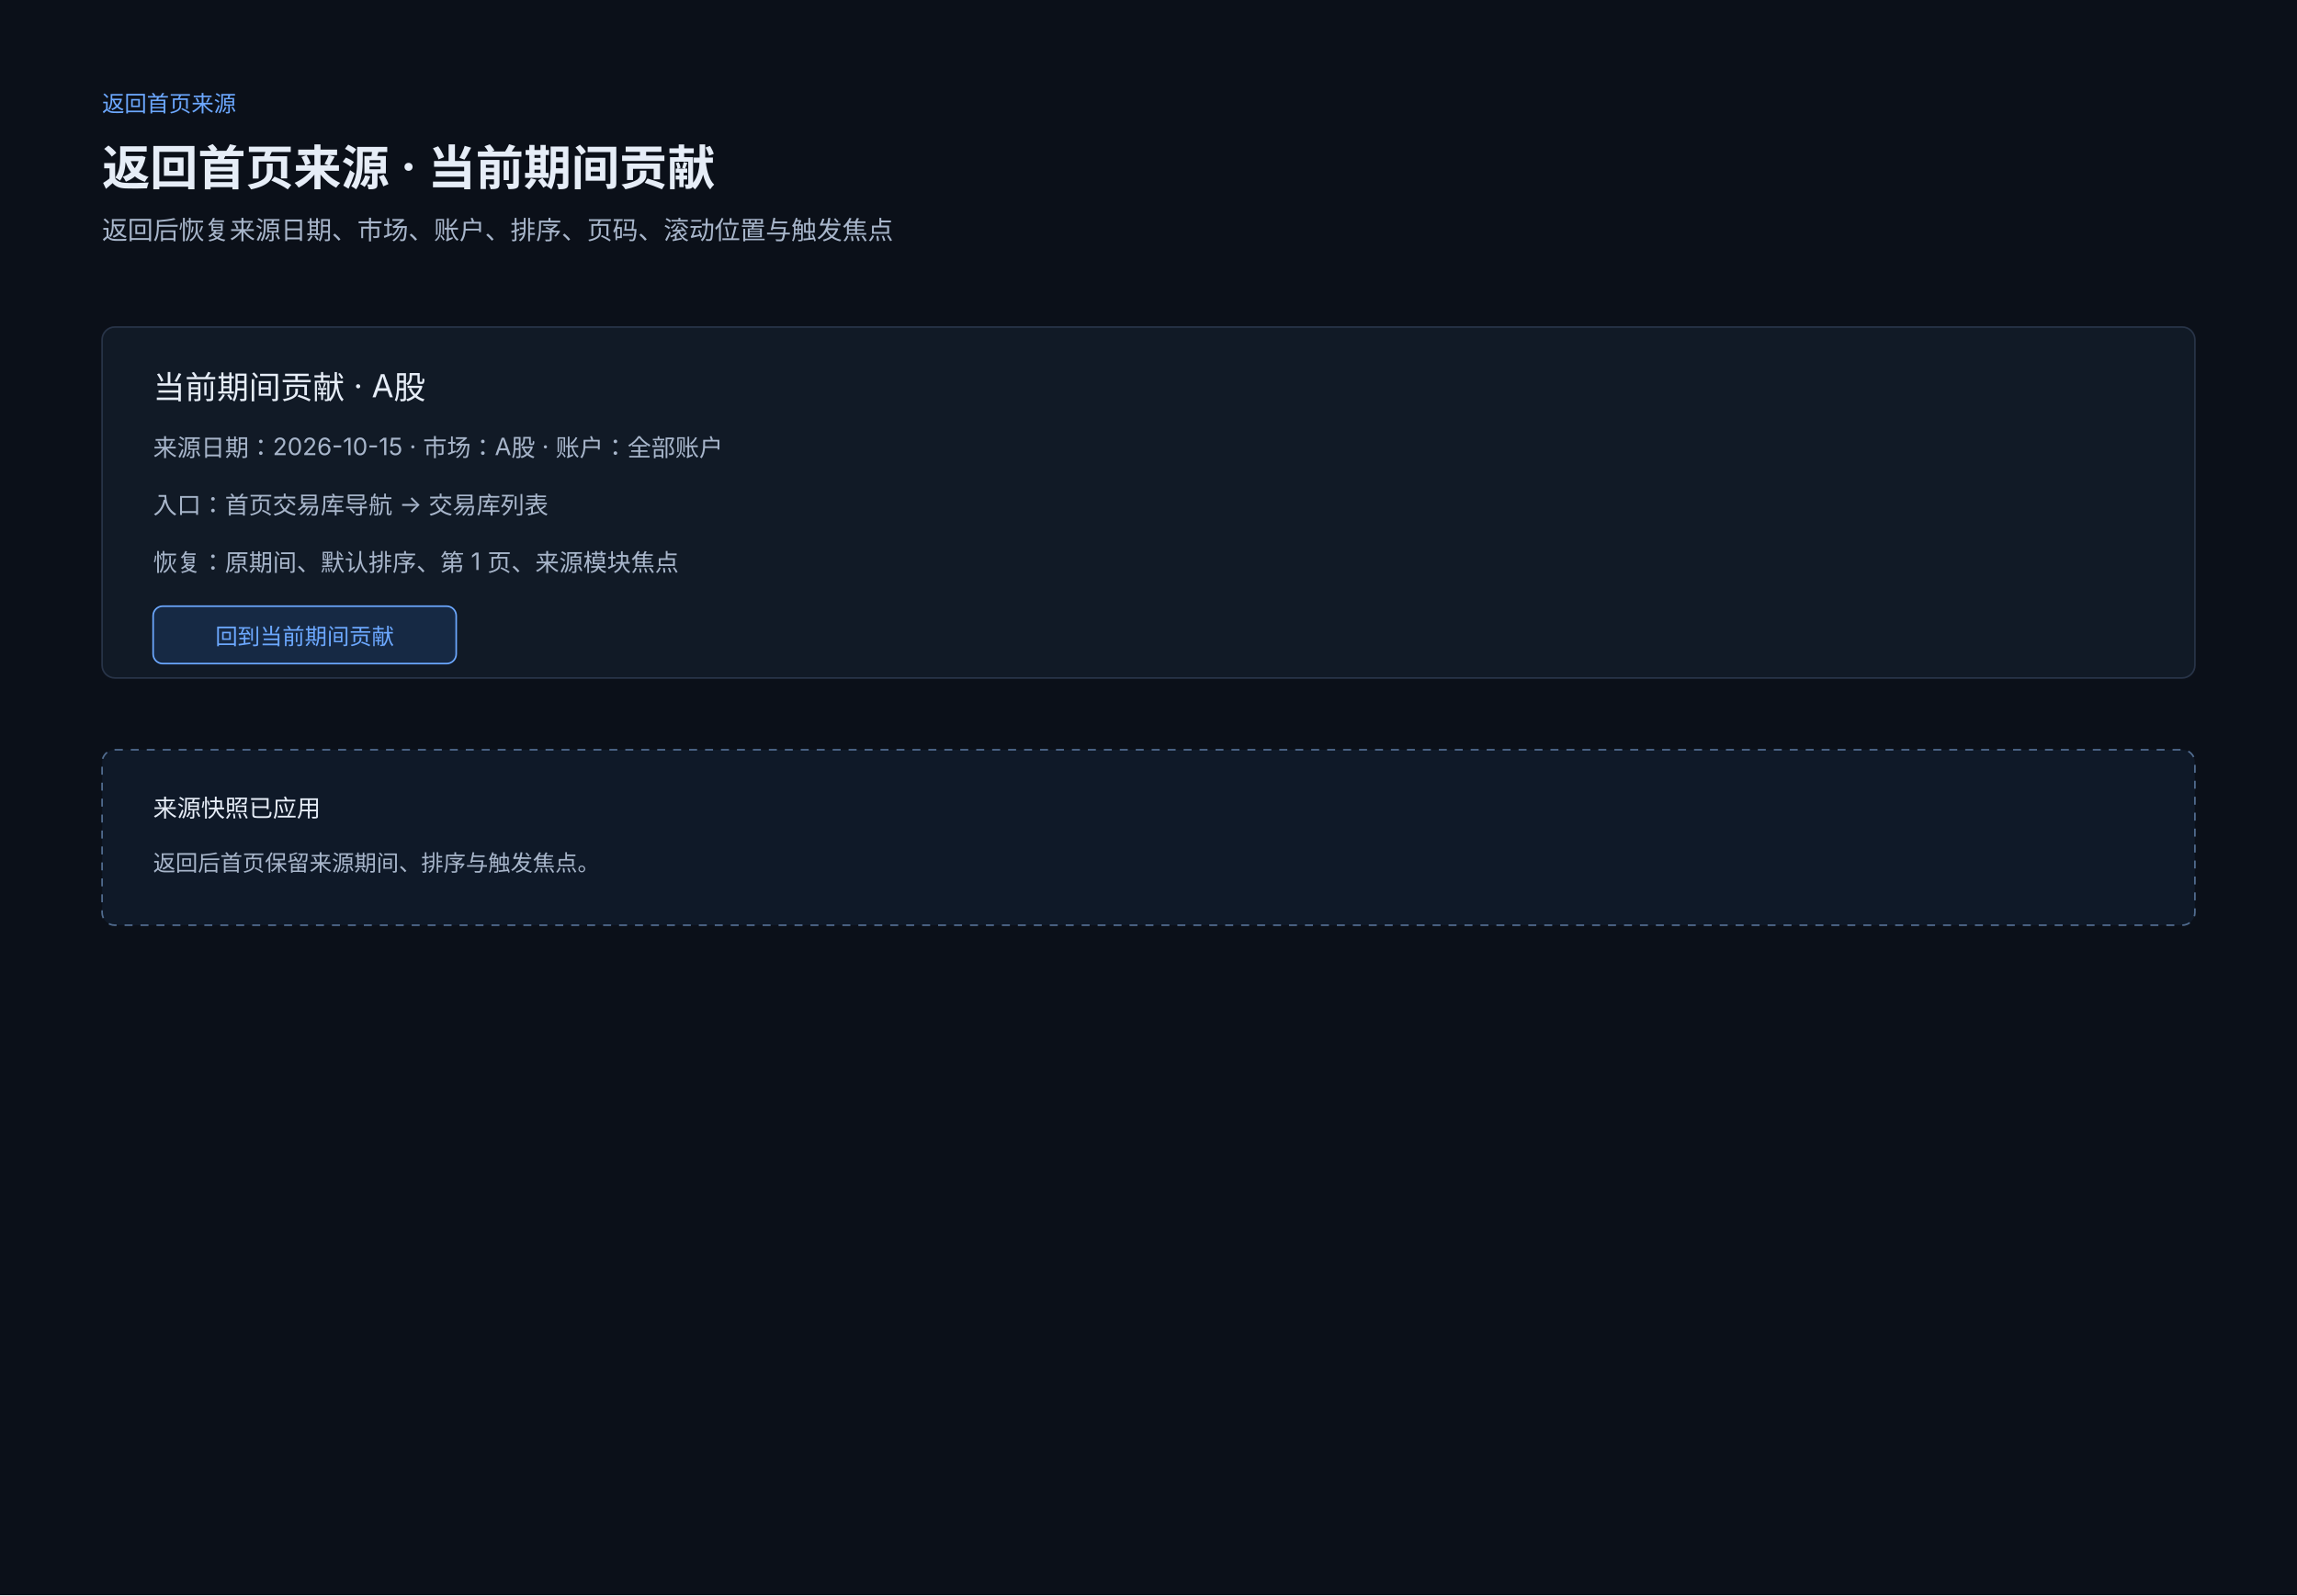
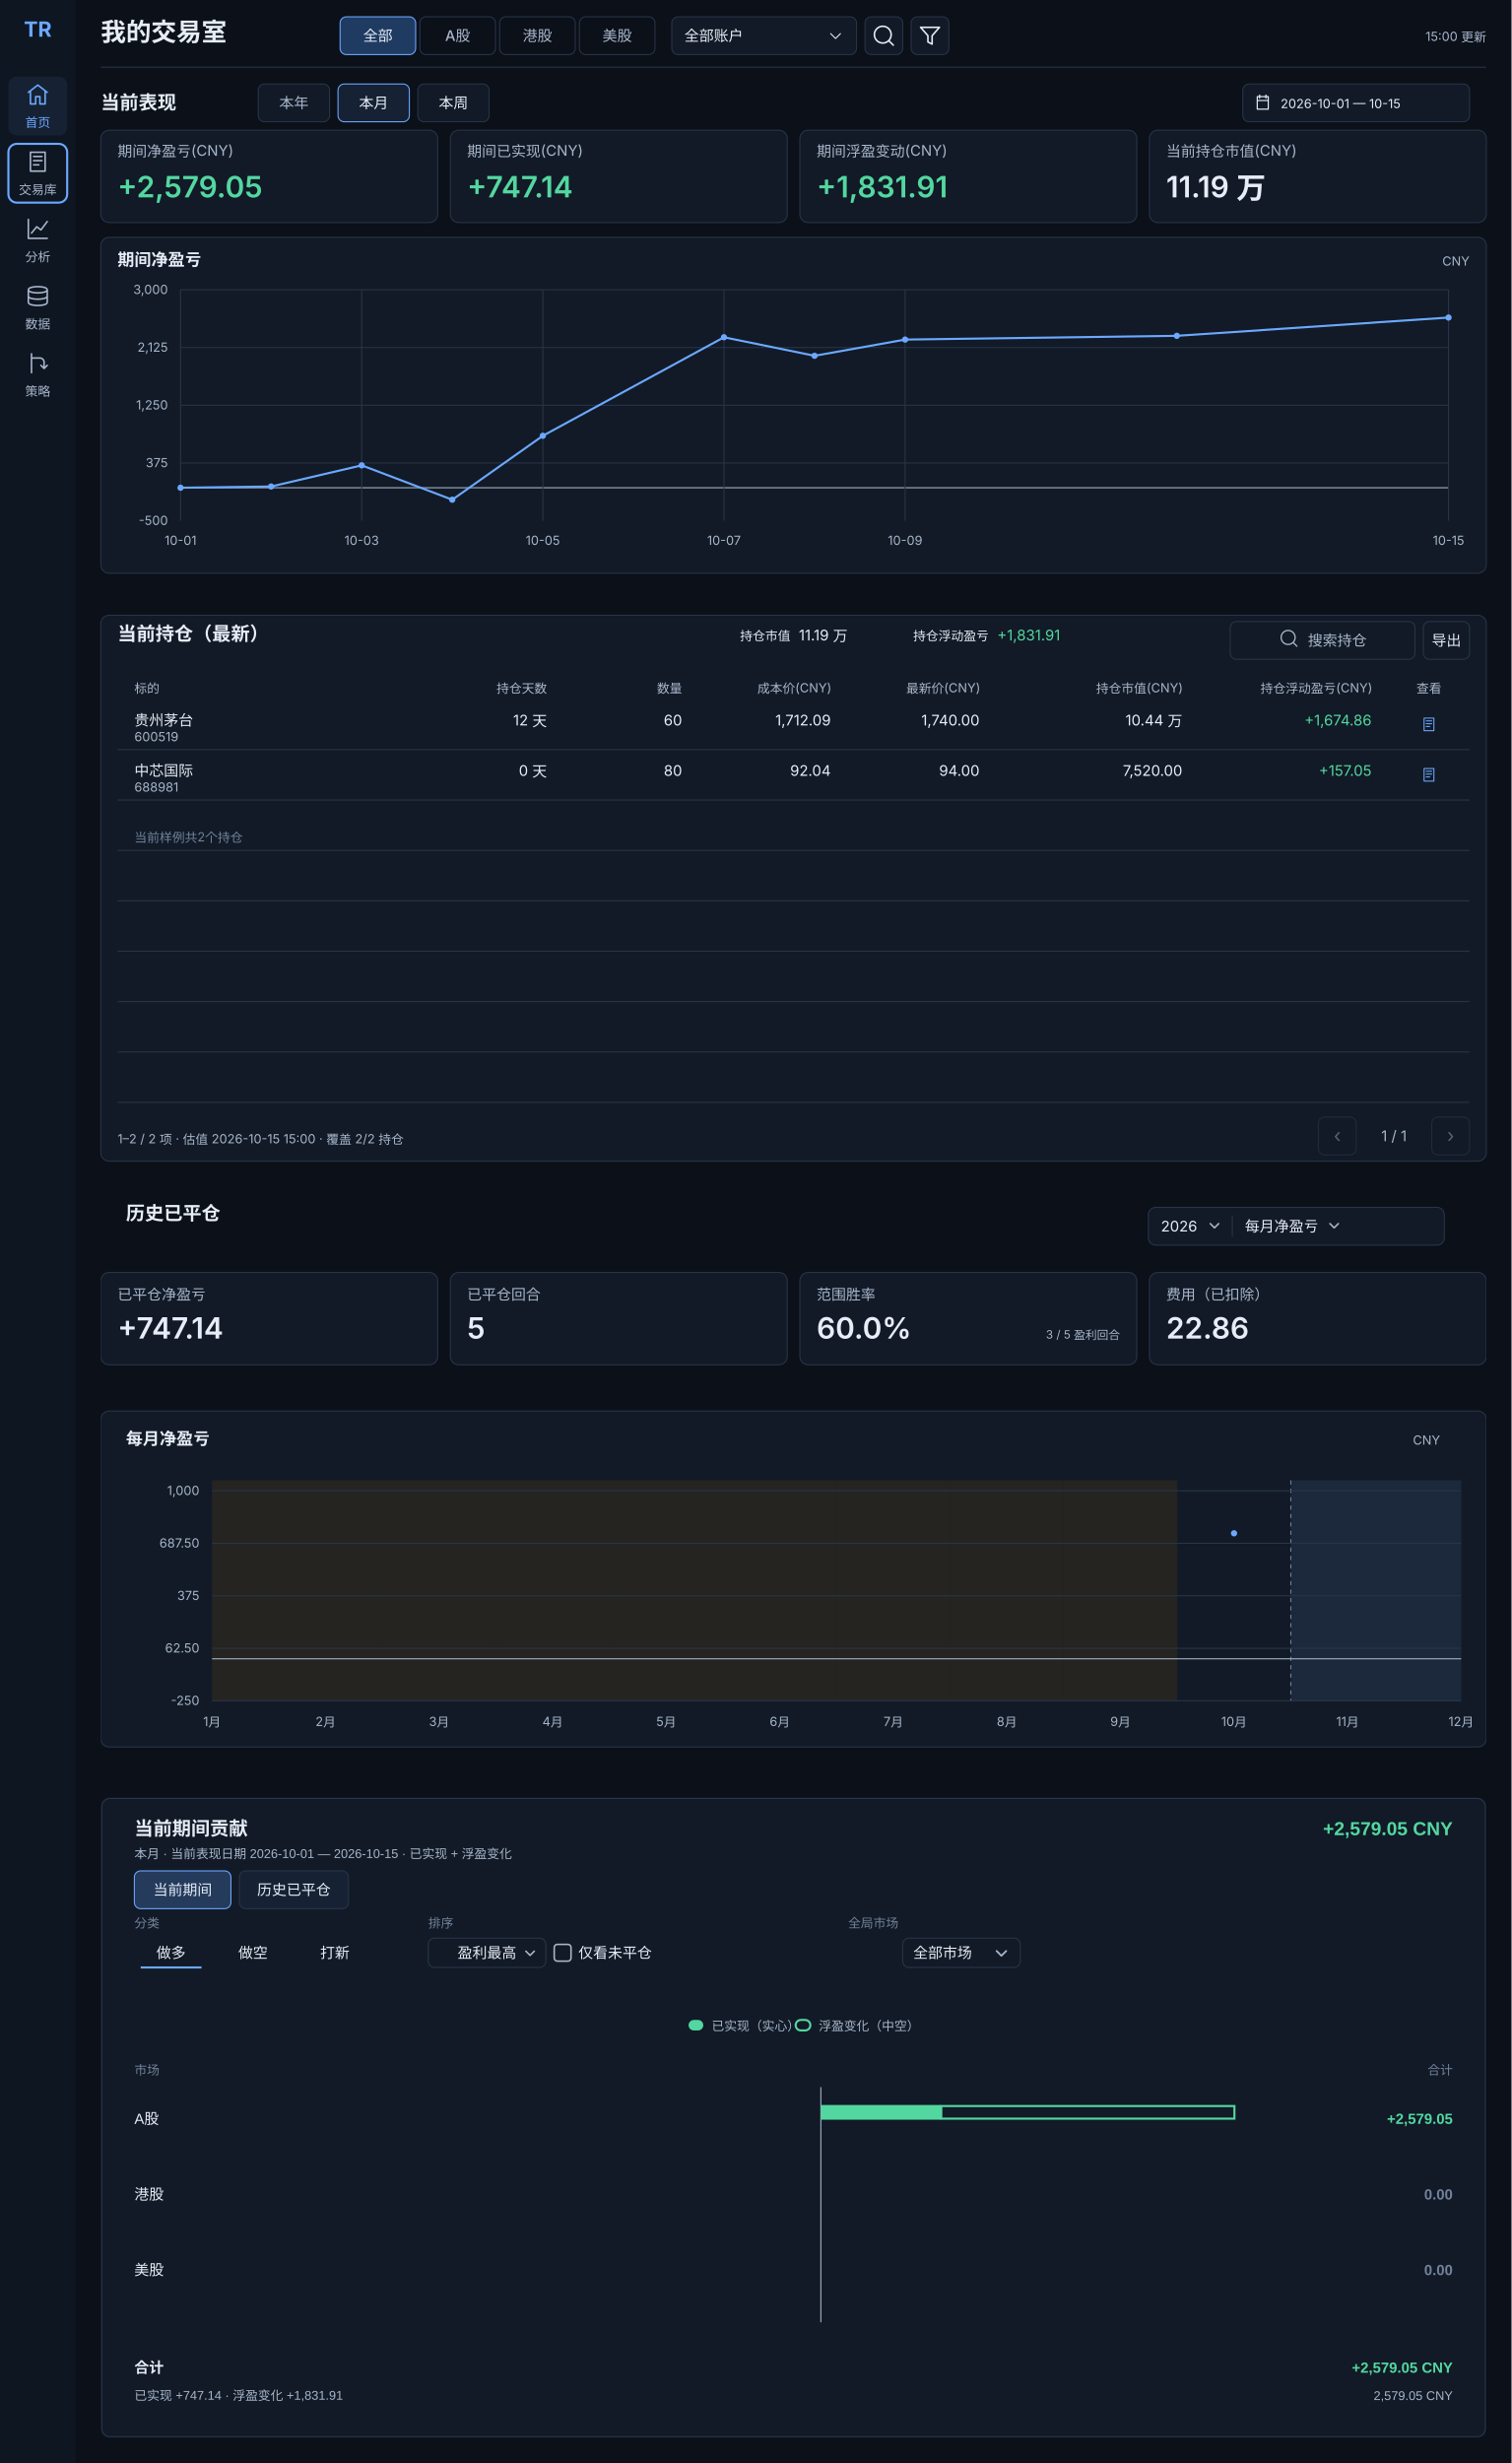
- <svg xmlns="http://www.w3.org/2000/svg" width="1440" height="1000" viewBox="0 0 1440 1000">
-   <rect width="1440" height="1000" fill="#0b1019" />
-   <style>text{font-family:-apple-system,BlinkMacSystemFont,"Segoe UI",sans-serif;fill:#e6edf7}.m{fill:#a8b6cb}.b{fill:#6ca8ff}.p{fill:#111a26;stroke:#283448}.s{stroke:#526d91;stroke-dasharray:5 5}</style>
-   <text x="64" y="70" class="b" font-size="14">返回首页来源</text>
-   <text x="64" y="116" font-size="30" font-weight="700">返回首页来源 · 当前期间贡献</text>
-   <text x="64" y="150" class="m" font-size="16">返回后恢复来源日期、市场、账户、排序、页码、滚动位置与触发焦点</text>
-   <rect x="64" y="205" width="1312" height="220" rx="8" class="p" />
-   <text x="96" y="250" font-size="20">当前期间贡献 · A股</text>
-   <text x="96" y="286" class="m" font-size="15">来源日期：2026-10-15 · 市场：A股 · 账户：全部账户</text>
-   <text x="96" y="322" class="m" font-size="15">入口：首页交易库导航 → 交易库列表</text>
-   <text x="96" y="358" class="m" font-size="15">恢复：原期间、默认排序、第 1 页、来源模块焦点</text>
-   <rect x="96" y="380" width="190" height="36" rx="6" fill="#162944" stroke="#6ca8ff" />
-   <text x="191" y="404" text-anchor="middle" class="b" font-size="14">回到当前期间贡献</text>
-   <rect x="64" y="470" width="1312" height="110" rx="8" fill="#0f1928" class="s" />
-   <text x="96" y="512" font-size="15">来源快照已应用</text>
-   <text x="96" y="546" class="m" font-size="14">返回后首页保留来源期间、排序与触发焦点。</text>
+ <svg xmlns="http://www.w3.org/2000/svg" width="1440" height="2346" viewBox="0 0 1440 2346" role="img">
+   <rect width="1440" height="2346" fill="#0B1019" />
+   <g font-family="-apple-system,BlinkMacSystemFont,'Segoe UI',sans-serif">
+     <rect x="0" y="0" width="72" height="2346" rx="0" fill="#0e1622" stroke="none" />
+     <text x="36" y="35" font-size="20" fill="#6CA8FF" font-weight="700" text-anchor="middle">TR</text>
+     <rect x="8" y="73" width="56" height="56" rx="8" fill="#162233" stroke="none" />
+     <rect x="8" y="137" width="56" height="56" rx="8" fill="none" stroke="#6CA8FF" stroke-width="2" />
+     <svg x="24" y="78" width="24" height="24" viewBox="0 0 24 24">
+       <path d="M3 10L12 3l9 7M5 9v12h5v-7h4v7h5V9" fill="none" stroke="#6CA8FF" stroke-width="1.5" stroke-linecap="round" stroke-linejoin="round" />
+     </svg>
+     <text x="36" y="121" font-size="12" fill="#6CA8FF" font-weight="400" text-anchor="middle">首页</text>
+     <svg x="24" y="142" width="24" height="24" viewBox="0 0 24 24">
+       <path d="M5 3h14v18H5zM8 7h8M8 11h8M8 15h5" fill="none" stroke="#A8B6CB" stroke-width="1.5" stroke-linecap="round" stroke-linejoin="round" />
+     </svg>
+     <text x="36" y="185" font-size="12" fill="#A8B6CB" font-weight="400" text-anchor="middle">交易库</text>
+     <svg x="24" y="206" width="24" height="24" viewBox="0 0 24 24">
+       <path d="M3 3v18h18M6 16l5-6 4 3 6-8" fill="none" stroke="#A8B6CB" stroke-width="1.5" stroke-linecap="round" stroke-linejoin="round" />
+     </svg>
+     <text x="36" y="249" font-size="12" fill="#A8B6CB" font-weight="400" text-anchor="middle">分析</text>
+     <svg x="24" y="270" width="24" height="24" viewBox="0 0 24 24">
+       <path d="M3 6c0-4 18-4 18 0v12c0 4-18 4-18 0zM3 6c0 4 18 4 18 0M3 12c0 4 18 4 18 0" fill="none" stroke="#A8B6CB" stroke-width="1.5" stroke-linecap="round" stroke-linejoin="round" />
+     </svg>
+     <text x="36" y="313" font-size="12" fill="#A8B6CB" font-weight="400" text-anchor="middle">数据</text>
+     <svg x="24" y="334" width="24" height="24" viewBox="0 0 24 24">
+       <path d="M6 3v18M6 7h8a4 4 0 0 1 4 4v6M15 14l3 3 3-3" fill="none" stroke="#A8B6CB" stroke-width="1.5" stroke-linecap="round" stroke-linejoin="round" />
+     </svg>
+     <text x="36" y="377" font-size="12" fill="#A8B6CB" font-weight="400" text-anchor="middle">策略</text>
+     <text x="96" y="39" font-size="24" fill="#E6EDF7" font-weight="600" text-anchor="start">我的交易室</text>
+     <rect x="324" y="16" width="72" height="36" rx="6" fill="#203B62" stroke="#6CA8FF" />
+     <text x="360" y="39" font-size="14" fill="#E6EDF7" font-weight="500" text-anchor="middle">全部</text>
+     <rect x="400" y="16" width="72" height="36" rx="6" fill="#0B1019" stroke="#283448" />
+     <text x="436" y="39" font-size="14" fill="#A8B6CB" font-weight="500" text-anchor="middle">A股</text>
+     <rect x="476" y="16" width="72" height="36" rx="6" fill="#0B1019" stroke="#283448" />
+     <text x="512" y="39" font-size="14" fill="#A8B6CB" font-weight="500" text-anchor="middle">港股</text>
+     <rect x="552" y="16" width="72" height="36" rx="6" fill="#0B1019" stroke="#283448" />
+     <text x="588" y="39" font-size="14" fill="#A8B6CB" font-weight="500" text-anchor="middle">美股</text>
+     <rect x="640" y="16" width="176" height="36" rx="6" fill="#111A26" stroke="#283448" />
+     <text x="652" y="39" font-size="14" fill="#E6EDF7" font-weight="400" text-anchor="start">全部账户</text>
+     <svg x="788" y="26" width="16" height="16" viewBox="0 0 24 24">
+       <path d="M5 9l7 7 7-7" fill="none" stroke="#E6EDF7" stroke-width="1.5" stroke-linecap="round" stroke-linejoin="round" />
+     </svg>
+     <rect x="824" y="16" width="36" height="36" rx="6" fill="#111A26" stroke="#283448" />
+     <svg x="830.0" y="22" width="24" height="24" viewBox="0 0 24 24">
+       <path d="M17 17l4 4M19 11a8 8 0 1 1-16 0a8 8 0 1 1 16 0" fill="none" stroke="#E6EDF7" stroke-width="1.5" stroke-linecap="round" stroke-linejoin="round" />
+     </svg>
+     <rect x="868" y="16" width="36" height="36" rx="6" fill="#111A26" stroke="#283448" />
+     <svg x="874.0" y="22" width="24" height="24" viewBox="0 0 24 24">
+       <path d="M3 4h18l-7 8v8l-4-2v-6z" fill="none" stroke="#E6EDF7" stroke-width="1.5" stroke-linecap="round" stroke-linejoin="round" />
+     </svg>
+     <text x="1416" y="39" font-size="12" fill="#A8B6CB" font-weight="400" text-anchor="end">15:00 更新</text>
+     <path d="M96 64 L1416 64" fill="none" stroke="#283448" stroke-width="1" />
+     <text x="96" y="104" font-size="18" fill="#E6EDF7" font-weight="600" text-anchor="start">当前表现</text>
+     <rect x="246" y="80" width="68" height="36" rx="6" fill="#111A26" stroke="#283448" />
+     <text x="280.0" y="103" font-size="14" fill="#A8B6CB" font-weight="400" text-anchor="middle">本年</text>
+     <rect x="322" y="80" width="68" height="36" rx="6" fill="#162233" stroke="#6CA8FF" />
+     <text x="356.0" y="103" font-size="14" fill="#E6EDF7" font-weight="400" text-anchor="middle">本月</text>
+     <rect x="398" y="80" width="68" height="36" rx="6" fill="#111A26" stroke="#283448" />
+     <text x="432.0" y="103" font-size="14" fill="#E6EDF7" font-weight="400" text-anchor="middle">本周</text>
+     <rect x="1184" y="80" width="216" height="36" rx="6" fill="#111A26" stroke="#283448" />
+     <svg x="1194" y="89" width="18" height="18" viewBox="0 0 24 24">
+       <path d="M5 4h14v16H5zM8 2v4M16 2v4M5 9h14" fill="none" stroke="#E6EDF7" stroke-width="1.5" stroke-linecap="round" stroke-linejoin="round" />
+     </svg>
+     <text x="1220" y="103" font-size="12" fill="#E6EDF7" font-weight="400" text-anchor="start">2026-10-01 — 10-15</text>
+     <rect x="96.0" y="124" width="321.0" height="88" rx="8" fill="#111A26" stroke="#283448" />
+     <text x="112.0" y="149" font-size="14" fill="#A8B6CB" font-weight="400" text-anchor="start">期间净盈亏(CNY)</text>
+     <text x="112.0" y="188" font-size="28" fill="#53D7A0" font-weight="600" text-anchor="start">+2,579.05</text>
+     <rect x="429.0" y="124" width="321.0" height="88" rx="8" fill="#111A26" stroke="#283448" />
+     <text x="445.0" y="149" font-size="14" fill="#A8B6CB" font-weight="400" text-anchor="start">期间已实现(CNY)</text>
+     <text x="445.0" y="188" font-size="28" fill="#53D7A0" font-weight="600" text-anchor="start">+747.14</text>
+     <rect x="762.0" y="124" width="321.0" height="88" rx="8" fill="#111A26" stroke="#283448" />
+     <text x="778.0" y="149" font-size="14" fill="#A8B6CB" font-weight="400" text-anchor="start">期间浮盈变动(CNY)</text>
+     <text x="778.0" y="188" font-size="28" fill="#53D7A0" font-weight="600" text-anchor="start">+1,831.91</text>
+     <rect x="1095.0" y="124" width="321.0" height="88" rx="8" fill="#111A26" stroke="#283448" />
+     <text x="1111.0" y="149" font-size="14" fill="#A8B6CB" font-weight="400" text-anchor="start">当前持仓市值(CNY)</text>
+     <text x="1111.0" y="188" font-size="28" fill="#E6EDF7" font-weight="600" text-anchor="start">11.19 万</text>
+     <rect x="96" y="226" width="1320" height="320" rx="8" fill="#111A26" stroke="#283448" />
+     <text x="112" y="253" font-size="16" fill="#E6EDF7" font-weight="600" text-anchor="start">期间净盈亏</text>
+     <text x="1400" y="253" font-size="12" fill="#A8B6CB" font-weight="400" text-anchor="end">CNY</text>
+     <path d="M172 276.0 L1380 276.0" fill="none" stroke="#283448" stroke-width="1" />
+     <text x="160" y="280.0" font-size="12" fill="#A8B6CB" font-weight="400" text-anchor="end">3,000</text>
+     <path d="M172 331.0 L1380 331.0" fill="none" stroke="#283448" stroke-width="1" />
+     <text x="160" y="335.0" font-size="12" fill="#A8B6CB" font-weight="400" text-anchor="end">2,125</text>
+     <path d="M172 386.0 L1380 386.0" fill="none" stroke="#283448" stroke-width="1" />
+     <text x="160" y="390.0" font-size="12" fill="#A8B6CB" font-weight="400" text-anchor="end">1,250</text>
+     <path d="M172 441.0 L1380 441.0" fill="none" stroke="#283448" stroke-width="1" />
+     <text x="160" y="445.0" font-size="12" fill="#A8B6CB" font-weight="400" text-anchor="end">375</text>
+     <path d="M172 464.571 L1380 464.571" fill="none" stroke="#A8B6CB" stroke-width="1" />
+     <text x="160" y="500.0" font-size="12" fill="#A8B6CB" font-weight="400" text-anchor="end">-500</text>
+     <path d="M172 276 L172 496" fill="none" stroke="#283448" stroke-width="1" />
+     <text x="172" y="519" font-size="12" fill="#A8B6CB" font-weight="400" text-anchor="middle">10-01</text>
+     <path d="M344.571 276 L344.571 496" fill="none" stroke="#283448" stroke-width="1" />
+     <text x="344.571" y="519" font-size="12" fill="#A8B6CB" font-weight="400" text-anchor="middle">10-03</text>
+     <path d="M517.143 276 L517.143 496" fill="none" stroke="#283448" stroke-width="1" />
+     <text x="517.143" y="519" font-size="12" fill="#A8B6CB" font-weight="400" text-anchor="middle">10-05</text>
+     <path d="M689.714 276 L689.714 496" fill="none" stroke="#283448" stroke-width="1" />
+     <text x="689.714" y="519" font-size="12" fill="#A8B6CB" font-weight="400" text-anchor="middle">10-07</text>
+     <path d="M862.286 276 L862.286 496" fill="none" stroke="#283448" stroke-width="1" />
+     <text x="862.286" y="519" font-size="12" fill="#A8B6CB" font-weight="400" text-anchor="middle">10-09</text>
+     <path d="M1380 276 L1380 496" fill="none" stroke="#283448" stroke-width="1" />
+     <text x="1380" y="519" font-size="12" fill="#A8B6CB" font-weight="400" text-anchor="middle">10-15</text>
+     <polyline points="172.00,464.57 258.29,463.38 344.57,443.24 430.86,475.98 517.14,415.08 689.71,321.23 776.00,338.89 862.29,323.44 1121.14,319.87 1380.00,302.46" stroke="#6CA8FF" stroke-width="2" fill="none" />
+     <rect x="96" y="586" width="1320" height="520" rx="8" fill="#111A26" stroke="#283448" />
+     <text x="112" y="610" font-size="18" fill="#E6EDF7" font-weight="600" text-anchor="start">当前持仓（最新）</text>
+     <text x="705" y="610" font-size="12" fill="#E6EDF7" font-weight="400" text-anchor="start">持仓市值 </text>
+     <text x="761" y="610" font-size="14" fill="#E6EDF7" font-weight="400" text-anchor="start">11.19 万</text>
+     <text x="870" y="610" font-size="12" fill="#E6EDF7" font-weight="400" text-anchor="start">持仓浮动盈亏 </text>
+     <text x="950" y="610" font-size="14" fill="#53D7A0" font-weight="400" text-anchor="start">+1,831.91</text>
+     <rect x="1172" y="592" width="176" height="36" rx="6" fill="#111A26" stroke="#283448" />
+     <svg x="1218.0" y="598" width="20" height="20" viewBox="0 0 24 24">
+       <path d="M17 17l4 4M19 11a8 8 0 1 1-16 0a8 8 0 1 1 16 0" fill="none" stroke="#A8B6CB" stroke-width="1.5" stroke-linecap="round" stroke-linejoin="round" />
+     </svg>
+     <text x="1246.0" y="615" font-size="14" fill="#A8B6CB" font-weight="400" text-anchor="start">搜索持仓</text>
+     <rect x="1356" y="592" width="44" height="36" rx="6" fill="#111A26" stroke="#283448" />
+     <text x="1378.0" y="615" font-size="14" fill="#E6EDF7" font-weight="400" text-anchor="middle">导出</text>
+     <text x="128" y="660" font-size="12" fill="#A8B6CB" font-weight="400" text-anchor="start">标的</text>
+     <text x="521.04" y="660" font-size="12" fill="#A8B6CB" font-weight="400" text-anchor="end">持仓天数</text>
+     <text x="649.84" y="660" font-size="12" fill="#A8B6CB" font-weight="400" text-anchor="end">数量</text>
+     <text x="792.207" y="660" font-size="12" fill="#A8B6CB" font-weight="400" text-anchor="end">成本价(CNY)</text>
+     <text x="933.989" y="660" font-size="12" fill="#A8B6CB" font-weight="400" text-anchor="end">最新价(CNY)</text>
+     <text x="1126.95" y="660" font-size="12" fill="#A8B6CB" font-weight="400" text-anchor="end">持仓市值(CNY)</text>
+     <text x="1307.489" y="660" font-size="12" fill="#A8B6CB" font-weight="400" text-anchor="end">持仓浮动盈亏(CNY)</text>
+     <text x="1361.36" y="660" font-size="12" fill="#A8B6CB" font-weight="400" text-anchor="middle">查看</text>
+     <path d="M112 714 L1400 714" fill="none" stroke="#283448" stroke-width="1" />
+     <text x="128" y="706" font-size="12" fill="#A8B6CB" font-weight="400" text-anchor="start">600519</text>
+     <rect x="1343.36" y="680" width="36" height="36" rx="6" fill="none" stroke="none" />
+     <svg x="1353.36" y="682" width="16" height="16" viewBox="0 0 24 24">
+       <path d="M5 3h14v18H5zM8 7h8M8 11h8M8 15h5" fill="none" stroke="#6CA8FF" stroke-width="1.5" stroke-linecap="round" stroke-linejoin="round" />
+     </svg>
+     <text x="128" y="691" font-size="14" fill="#E6EDF7" font-weight="400" text-anchor="start">贵州茅台</text>
+     <text x="521.04" y="691" font-size="14" fill="#E6EDF7" font-weight="400" text-anchor="end">12 天</text>
+     <text x="649.84" y="691" font-size="14" fill="#E6EDF7" font-weight="400" text-anchor="end">60</text>
+     <text x="791.52" y="691" font-size="14" fill="#E6EDF7" font-weight="400" text-anchor="end">1,712.09</text>
+     <text x="933.2" y="691" font-size="14" fill="#E6EDF7" font-weight="400" text-anchor="end">1,740.00</text>
+     <text x="1126.4" y="691" font-size="14" fill="#E6EDF7" font-weight="400" text-anchor="end">10.44 万</text>
+     <text x="1306.72" y="691" font-size="14" fill="#53D7A0" font-weight="400" text-anchor="end">+1,674.86</text>
+     <path d="M112 762 L1400 762" fill="none" stroke="#283448" stroke-width="1" />
+     <text x="128" y="754" font-size="12" fill="#A8B6CB" font-weight="400" text-anchor="start">688981</text>
+     <rect x="1343.36" y="728" width="36" height="36" rx="6" fill="none" stroke="none" />
+     <svg x="1353.36" y="730" width="16" height="16" viewBox="0 0 24 24">
+       <path d="M5 3h14v18H5zM8 7h8M8 11h8M8 15h5" fill="none" stroke="#6CA8FF" stroke-width="1.5" stroke-linecap="round" stroke-linejoin="round" />
+     </svg>
+     <text x="128" y="739" font-size="14" fill="#E6EDF7" font-weight="400" text-anchor="start">中芯国际</text>
+     <text x="521.04" y="739" font-size="14" fill="#E6EDF7" font-weight="400" text-anchor="end">0 天</text>
+     <text x="649.84" y="739" font-size="14" fill="#E6EDF7" font-weight="400" text-anchor="end">80</text>
+     <text x="791.52" y="739" font-size="14" fill="#E6EDF7" font-weight="400" text-anchor="end">92.04</text>
+     <text x="933.2" y="739" font-size="14" fill="#E6EDF7" font-weight="400" text-anchor="end">94.00</text>
+     <text x="1126.4" y="739" font-size="14" fill="#E6EDF7" font-weight="400" text-anchor="end">7,520.00</text>
+     <text x="1306.72" y="739" font-size="14" fill="#53D7A0" font-weight="400" text-anchor="end">+157.05</text>
+     <path d="M112 810 L1400 810" fill="none" stroke="#283448" stroke-width="1" />
+     <text x="128" y="802" font-size="12" fill="#71829B" font-weight="400" text-anchor="start">当前样例共2个持仓</text>
+     <text x="128" y="787" font-size="14" fill="#E6EDF7" font-weight="400" text-anchor="start" />
+     <text x="521.04" y="787" font-size="14" fill="#E6EDF7" font-weight="400" text-anchor="end" />
+     <text x="649.84" y="787" font-size="14" fill="#E6EDF7" font-weight="400" text-anchor="end" />
+     <text x="791.52" y="787" font-size="14" fill="#E6EDF7" font-weight="400" text-anchor="end" />
+     <text x="933.2" y="787" font-size="14" fill="#E6EDF7" font-weight="400" text-anchor="end" />
+     <text x="1126.4" y="787" font-size="14" fill="#E6EDF7" font-weight="400" text-anchor="end" />
+     <text x="1306.72" y="787" font-size="14" fill="#FF8592" font-weight="400" text-anchor="end" />
+     <path d="M112 858 L1400 858" fill="none" stroke="#283448" stroke-width="1" />
+     <text x="128" y="850" font-size="12" fill="#A8B6CB" font-weight="400" text-anchor="start" />
+     <text x="128" y="835" font-size="14" fill="#E6EDF7" font-weight="400" text-anchor="start" />
+     <text x="521.04" y="835" font-size="14" fill="#E6EDF7" font-weight="400" text-anchor="end" />
+     <text x="649.84" y="835" font-size="14" fill="#E6EDF7" font-weight="400" text-anchor="end" />
+     <text x="791.52" y="835" font-size="14" fill="#E6EDF7" font-weight="400" text-anchor="end" />
+     <text x="933.2" y="835" font-size="14" fill="#E6EDF7" font-weight="400" text-anchor="end" />
+     <text x="1126.4" y="835" font-size="14" fill="#E6EDF7" font-weight="400" text-anchor="end" />
+     <text x="1306.72" y="835" font-size="14" fill="#FF8592" font-weight="400" text-anchor="end" />
+     <path d="M112 906 L1400 906" fill="none" stroke="#283448" stroke-width="1" />
+     <text x="128" y="898" font-size="12" fill="#A8B6CB" font-weight="400" text-anchor="start" />
+     <text x="128" y="883" font-size="14" fill="#E6EDF7" font-weight="400" text-anchor="start" />
+     <text x="521.04" y="883" font-size="14" fill="#E6EDF7" font-weight="400" text-anchor="end" />
+     <text x="649.84" y="883" font-size="14" fill="#E6EDF7" font-weight="400" text-anchor="end" />
+     <text x="791.52" y="883" font-size="14" fill="#E6EDF7" font-weight="400" text-anchor="end" />
+     <text x="933.2" y="883" font-size="14" fill="#E6EDF7" font-weight="400" text-anchor="end" />
+     <text x="1126.4" y="883" font-size="14" fill="#E6EDF7" font-weight="400" text-anchor="end" />
+     <text x="1306.72" y="883" font-size="14" fill="#53D7A0" font-weight="400" text-anchor="end" />
+     <path d="M112 954 L1400 954" fill="none" stroke="#283448" stroke-width="1" />
+     <text x="128" y="946" font-size="12" fill="#A8B6CB" font-weight="400" text-anchor="start" />
+     <text x="128" y="931" font-size="14" fill="#E6EDF7" font-weight="400" text-anchor="start" />
+     <text x="521.04" y="931" font-size="14" fill="#E6EDF7" font-weight="400" text-anchor="end" />
+     <text x="649.84" y="931" font-size="14" fill="#E6EDF7" font-weight="400" text-anchor="end" />
+     <text x="791.52" y="931" font-size="14" fill="#E6EDF7" font-weight="400" text-anchor="end" />
+     <text x="933.2" y="931" font-size="14" fill="#E6EDF7" font-weight="400" text-anchor="end" />
+     <text x="1126.4" y="931" font-size="14" fill="#E6EDF7" font-weight="400" text-anchor="end" />
+     <text x="1306.72" y="931" font-size="14" fill="#FF8592" font-weight="400" text-anchor="end" />
+     <path d="M112 1002 L1400 1002" fill="none" stroke="#283448" stroke-width="1" />
+     <text x="128" y="994" font-size="12" fill="#A8B6CB" font-weight="400" text-anchor="start" />
+     <text x="128" y="979" font-size="14" fill="#E6EDF7" font-weight="400" text-anchor="start" />
+     <text x="521.04" y="979" font-size="14" fill="#E6EDF7" font-weight="400" text-anchor="end" />
+     <text x="649.84" y="979" font-size="14" fill="#E6EDF7" font-weight="400" text-anchor="end" />
+     <text x="791.52" y="979" font-size="14" fill="#E6EDF7" font-weight="400" text-anchor="end" />
+     <text x="933.2" y="979" font-size="14" fill="#E6EDF7" font-weight="400" text-anchor="end" />
+     <text x="1126.4" y="979" font-size="14" fill="#E6EDF7" font-weight="400" text-anchor="end" />
+     <text x="1306.72" y="979" font-size="14" fill="#53D7A0" font-weight="400" text-anchor="end" />
+     <path d="M112 1050 L1400 1050" fill="none" stroke="#283448" stroke-width="1" />
+     <text x="128" y="1042" font-size="12" fill="#A8B6CB" font-weight="400" text-anchor="start" />
+     <text x="128" y="1027" font-size="14" fill="#E6EDF7" font-weight="400" text-anchor="start" />
+     <text x="521.04" y="1027" font-size="14" fill="#E6EDF7" font-weight="400" text-anchor="end" />
+     <text x="649.84" y="1027" font-size="14" fill="#E6EDF7" font-weight="400" text-anchor="end" />
+     <text x="791.52" y="1027" font-size="14" fill="#E6EDF7" font-weight="400" text-anchor="end" />
+     <text x="933.2" y="1027" font-size="14" fill="#E6EDF7" font-weight="400" text-anchor="end" />
+     <text x="1126.4" y="1027" font-size="14" fill="#E6EDF7" font-weight="400" text-anchor="end" />
+     <text x="1306.72" y="1027" font-size="14" fill="#53D7A0" font-weight="400" text-anchor="end" />
+     <text x="112" y="1089" font-size="12" fill="#A8B6CB" font-weight="400" text-anchor="start">1–2 / 2 项 · 估值 2026-10-15 15:00 · 覆盖 2/2 持仓</text>
+     <g data-component="Pagination">
+       <rect x="1256" y="1064" width="36" height="36" rx="6" fill="#111A26" stroke="#202B3A" />
+       <text x="1274" y="1088" font-size="18" fill="#53647B" font-weight="400" text-anchor="middle">‹</text>
+       <text x="1328.0" y="1087" font-size="14" fill="#A8B6CB" font-weight="400" text-anchor="middle">1 / 1</text>
+       <rect x="1364" y="1064" width="36" height="36" rx="6" fill="#111A26" stroke="#202B3A" />
+       <text x="1382" y="1088" font-size="18" fill="#53647B" font-weight="400" text-anchor="middle">›</text>
+     </g>
+     <svg x="96" y="1130" width="1320" height="558" viewBox="0 0 1320 558" role="img" aria-labelledby="history-title history-desc">
+       <rect width="1320" height="558" fill="#0B1019" />
+       <text x="24" y="32" fill="#E6EDF7" font-size="18px" font-family="-apple-system,BlinkMacSystemFont,Segoe UI,PingFang SC,sans-serif" font-weight="600" text-anchor="start">历史已平仓</text>
+       <g role="group" aria-label="范围：2026；展示方式：每月净盈亏" data-control="history-controls">
+         <rect x="998" y="20" width="282" height="36" rx="7" fill="#111A26" stroke="#283448" />
+         <text x="1010" y="43" fill="#E6EDF7" font-size="14px" font-family="-apple-system,BlinkMacSystemFont,Segoe UI,PingFang SC,sans-serif" font-weight="400" text-anchor="start">2026</text>
+         <svg x="1054" y="30" width="14" height="14" viewBox="0 0 14 14" aria-hidden="true" data-icon="chevron">
+           <path d="M3 5.5l4 4 4-4" fill="none" stroke="#A8B6CB" stroke-width="1.5" stroke-linecap="round" stroke-linejoin="round" />
+         </svg>
+         <line x1="1078" y1="28" x2="1078" y2="48" stroke="#283448" />
+         <text x="1090" y="43" fill="#E6EDF7" font-size="14px" font-family="-apple-system,BlinkMacSystemFont,Segoe UI,PingFang SC,sans-serif" font-weight="400" text-anchor="start">每月净盈亏</text>
+         <svg x="1168" y="30" width="14" height="14" viewBox="0 0 14 14" aria-hidden="true" data-icon="chevron">
+           <path d="M3 5.5l4 4 4-4" fill="none" stroke="#A8B6CB" stroke-width="1.5" stroke-linecap="round" stroke-linejoin="round" />
+         </svg>
+       </g>
+       <rect x="0" y="82" width="321" height="88" rx="8" fill="#111A26" stroke="#283448" />
+       <text x="16" y="108" fill="#A8B6CB" font-size="14px" font-family="-apple-system,BlinkMacSystemFont,Segoe UI,PingFang SC,sans-serif" font-weight="400" text-anchor="start">已平仓净盈亏</text>
+       <text x="16" y="145" fill="#E6EDF7" font-size="28px" font-family="-apple-system,BlinkMacSystemFont,Segoe UI,PingFang SC,sans-serif" font-weight="600" text-anchor="start">+747.14</text>
+       <rect x="333" y="82" width="321" height="88" rx="8" fill="#111A26" stroke="#283448" />
+       <text x="349" y="108" fill="#A8B6CB" font-size="14px" font-family="-apple-system,BlinkMacSystemFont,Segoe UI,PingFang SC,sans-serif" font-weight="400" text-anchor="start">已平仓回合</text>
+       <text x="349" y="145" fill="#E6EDF7" font-size="28px" font-family="-apple-system,BlinkMacSystemFont,Segoe UI,PingFang SC,sans-serif" font-weight="600" text-anchor="start">5</text>
+       <rect x="666" y="82" width="321" height="88" rx="8" fill="#111A26" stroke="#283448" />
+       <text x="682" y="108" fill="#A8B6CB" font-size="14px" font-family="-apple-system,BlinkMacSystemFont,Segoe UI,PingFang SC,sans-serif" font-weight="400" text-anchor="start">范围胜率</text>
+       <text x="682" y="145" fill="#E6EDF7" font-size="28px" font-family="-apple-system,BlinkMacSystemFont,Segoe UI,PingFang SC,sans-serif" font-weight="600" text-anchor="start">60.0%</text>
+       <text x="971" y="145" fill="#A8B6CB" font-size="11px" font-family="-apple-system,BlinkMacSystemFont,Segoe UI,PingFang SC,sans-serif" font-weight="400" text-anchor="end">3 / 5 盈利回合</text>
+       <rect x="999" y="82" width="321" height="88" rx="8" fill="#111A26" stroke="#283448" />
+       <text x="1015" y="108" fill="#A8B6CB" font-size="14px" font-family="-apple-system,BlinkMacSystemFont,Segoe UI,PingFang SC,sans-serif" font-weight="400" text-anchor="start">费用（已扣除）</text>
+       <text x="1015" y="145" fill="#E6EDF7" font-size="28px" font-family="-apple-system,BlinkMacSystemFont,Segoe UI,PingFang SC,sans-serif" font-weight="600" text-anchor="start">22.86</text>
+       <rect x="0" y="214" width="1320" height="320" rx="8" fill="#111A26" stroke="#283448" />
+       <rect x="106" y="280" width="54.091" height="210" fill="#30291E" opacity="0.65" data-state="empty" />
+       <rect x="160.091" y="280" width="108.182" height="210" fill="#30291E" opacity="0.65" data-state="empty" />
+       <rect x="268.273" y="280" width="108.182" height="210" fill="#30291E" opacity="0.65" data-state="empty" />
+       <rect x="376.455" y="280" width="108.182" height="210" fill="#30291E" opacity="0.65" data-state="empty" />
+       <rect x="484.636" y="280" width="108.182" height="210" fill="#30291E" opacity="0.65" data-state="empty" />
+       <rect x="592.818" y="280" width="108.182" height="210" fill="#30291E" opacity="0.65" data-state="empty" />
+       <rect x="701" y="280" width="108.182" height="210" fill="#30291E" opacity="0.65" data-state="empty" />
+       <rect x="809.182" y="280" width="108.182" height="210" fill="#30291E" opacity="0.65" data-state="empty" />
+       <rect x="917.364" y="280" width="108.182" height="210" fill="#30291E" opacity="0.65" data-state="empty" />
+       <rect x="1133.727" y="280" width="162.273" height="210" fill="#1D2B40" opacity="0.85" data-state="future-zone" />
+       <line x1="1133.727" y1="280" x2="1133.727" y2="490" stroke="#71829B" stroke-dasharray="4 4" data-state="future-boundary" />
+       <text x="24" y="246" fill="#E6EDF7" font-size="16px" font-family="-apple-system,BlinkMacSystemFont,Segoe UI,PingFang SC,sans-serif" font-weight="600" text-anchor="start">每月净盈亏</text>
+       <text x="1276" y="246" fill="#A8B6CB" font-size="12px" font-family="-apple-system,BlinkMacSystemFont,Segoe UI,PingFang SC,sans-serif" font-weight="400" text-anchor="end">CNY</text>
+       <line x1="106" y1="290" x2="1296" y2="290" stroke="#283448" />
+       <text x="94" y="294" fill="#A8B6CB" font-size="12px" font-family="-apple-system,BlinkMacSystemFont,Segoe UI,PingFang SC,sans-serif" font-weight="400" text-anchor="end">1,000</text>
+       <line x1="106" y1="340" x2="1296" y2="340" stroke="#283448" />
+       <text x="94" y="344" fill="#A8B6CB" font-size="12px" font-family="-apple-system,BlinkMacSystemFont,Segoe UI,PingFang SC,sans-serif" font-weight="400" text-anchor="end">687.50</text>
+       <line x1="106" y1="390" x2="1296" y2="390" stroke="#283448" />
+       <text x="94" y="394" fill="#A8B6CB" font-size="12px" font-family="-apple-system,BlinkMacSystemFont,Segoe UI,PingFang SC,sans-serif" font-weight="400" text-anchor="end">375</text>
+       <line x1="106" y1="440" x2="1296" y2="440" stroke="#283448" />
+       <text x="94" y="444" fill="#A8B6CB" font-size="12px" font-family="-apple-system,BlinkMacSystemFont,Segoe UI,PingFang SC,sans-serif" font-weight="400" text-anchor="end">62.50</text>
+       <line x1="106" y1="490" x2="1296" y2="490" stroke="#283448" />
+       <text x="94" y="494" fill="#A8B6CB" font-size="12px" font-family="-apple-system,BlinkMacSystemFont,Segoe UI,PingFang SC,sans-serif" font-weight="400" text-anchor="end">-250</text>
+       <line x1="106" y1="450" x2="1296" y2="450" stroke="#A8B6CB" data-state="zero-line" />
+       <g transform="translate(106 280)">
+         <polyline points="973.64,50.46" fill="none" stroke="#6CA8FF" stroke-width="2" />
+         <circle cx="973.64" cy="50.46" r="3" fill="#6CA8FF" />
+       </g>
+       <text x="106" y="514" fill="#A8B6CB" font-size="12px" font-family="-apple-system,BlinkMacSystemFont,Segoe UI,PingFang SC,sans-serif" font-weight="400" text-anchor="middle">1月</text>
+       <text x="214.182" y="514" fill="#A8B6CB" font-size="12px" font-family="-apple-system,BlinkMacSystemFont,Segoe UI,PingFang SC,sans-serif" font-weight="400" text-anchor="middle">2月</text>
+       <text x="322.364" y="514" fill="#A8B6CB" font-size="12px" font-family="-apple-system,BlinkMacSystemFont,Segoe UI,PingFang SC,sans-serif" font-weight="400" text-anchor="middle">3月</text>
+       <text x="430.545" y="514" fill="#A8B6CB" font-size="12px" font-family="-apple-system,BlinkMacSystemFont,Segoe UI,PingFang SC,sans-serif" font-weight="400" text-anchor="middle">4月</text>
+       <text x="538.727" y="514" fill="#A8B6CB" font-size="12px" font-family="-apple-system,BlinkMacSystemFont,Segoe UI,PingFang SC,sans-serif" font-weight="400" text-anchor="middle">5月</text>
+       <text x="646.909" y="514" fill="#A8B6CB" font-size="12px" font-family="-apple-system,BlinkMacSystemFont,Segoe UI,PingFang SC,sans-serif" font-weight="400" text-anchor="middle">6月</text>
+       <text x="755.091" y="514" fill="#A8B6CB" font-size="12px" font-family="-apple-system,BlinkMacSystemFont,Segoe UI,PingFang SC,sans-serif" font-weight="400" text-anchor="middle">7月</text>
+       <text x="863.273" y="514" fill="#A8B6CB" font-size="12px" font-family="-apple-system,BlinkMacSystemFont,Segoe UI,PingFang SC,sans-serif" font-weight="400" text-anchor="middle">8月</text>
+       <text x="971.455" y="514" fill="#A8B6CB" font-size="12px" font-family="-apple-system,BlinkMacSystemFont,Segoe UI,PingFang SC,sans-serif" font-weight="400" text-anchor="middle">9月</text>
+       <text x="1079.636" y="514" fill="#A8B6CB" font-size="12px" font-family="-apple-system,BlinkMacSystemFont,Segoe UI,PingFang SC,sans-serif" font-weight="400" text-anchor="middle">10月</text>
+       <text x="1187.818" y="514" fill="#A8B6CB" font-size="12px" font-family="-apple-system,BlinkMacSystemFont,Segoe UI,PingFang SC,sans-serif" font-weight="400" text-anchor="middle">11月</text>
+       <text x="1296" y="514" fill="#A8B6CB" font-size="12px" font-family="-apple-system,BlinkMacSystemFont,Segoe UI,PingFang SC,sans-serif" font-weight="400" text-anchor="middle">12月</text>
+     </svg>
+     <svg x="96" y="1712.0" width="1320" height="610" viewBox="0 0 1320 610">
+       <rect width="1320" height="610" rx="8" fill="#111A26" />
+       <rect x="1" y="1" width="1318" height="608" rx="8" fill="none" stroke="#283448" />
+       <text x="32" y="36" text-anchor="start" font-family="Arial,'PingFang SC',sans-serif" font-size="18" font-weight="600" fill="#E6EDF7">当前期间贡献</text>
+       <text x="1288" y="36" text-anchor="end" font-family="Arial,'PingFang SC',sans-serif" font-size="18" font-weight="700" fill="#53D7A0">+2,579.05 CNY</text>
+       <text x="32" y="58" text-anchor="start" font-family="Arial,'PingFang SC',sans-serif" font-size="12" font-weight="400" fill="#A8B6CB">本月 · 当前表现日期 2026-10-01 — 2026-10-15 · 已实现 + 浮盈变化</text>
+       <rect x="32" y="70" width="92" height="36" rx="6" fill="#243B5C" stroke="#6CA8FF" />
+       <text x="78" y="93" text-anchor="middle" font-family="Arial,'PingFang SC',sans-serif" font-size="14" fill="#E6EDF7">当前期间</text>
+       <rect x="132" y="70" width="104" height="36" rx="6" fill="#162233" stroke="#283448" />
+       <text x="184" y="93" text-anchor="middle" font-family="Arial,'PingFang SC',sans-serif" font-size="14" fill="#E6EDF7">历史已平仓</text>
+       <text x="32" y="124" text-anchor="start" font-family="Arial,'PingFang SC',sans-serif" font-size="12" font-weight="400" fill="#71829B">分类</text>
+       <rect x="28" y="130" width="78" height="36" rx="6" fill="none" stroke="none" data-hit-area="36" data-control="category-long" />
+       <rect x="106" y="130" width="78" height="36" rx="6" fill="none" stroke="none" data-hit-area="36" data-control="category-short" />
+       <rect x="184" y="130" width="78" height="36" rx="6" fill="none" stroke="none" data-hit-area="36" data-control="category-new" />
+       <rect x="308" y="130" width="120" height="36" rx="6" fill="none" stroke="none" data-hit-area="36" data-control="sort-profit" />
+       <rect x="32" y="134" width="70" height="28" rx="6" fill="none" stroke="none" data-visual="category" />
+       <line x1="38" y1="162" x2="96" y2="162" stroke="#6CA8FF" stroke-width="2" data-visual="category-selected" />
+       <text x="67" y="153" text-anchor="middle" font-family="Arial,'PingFang SC',sans-serif" font-size="14" fill="#E6EDF7">做多</text>
+       <rect x="110" y="134" width="70" height="28" rx="6" fill="none" stroke="none" data-visual="category" />
+       <text x="145" y="153" text-anchor="middle" font-family="Arial,'PingFang SC',sans-serif" font-size="14" fill="#E6EDF7">做空</text>
+       <rect x="188" y="134" width="70" height="28" rx="6" fill="none" stroke="none" data-visual="category" />
+       <text x="223" y="153" text-anchor="middle" font-family="Arial,'PingFang SC',sans-serif" font-size="14" fill="#E6EDF7">打新</text>
+       <text x="312" y="124" text-anchor="start" font-family="Arial,'PingFang SC',sans-serif" font-size="12" font-weight="400" fill="#71829B">排序</text>
+       <rect x="312" y="134" width="112" height="28" rx="6" fill="#111A26" stroke="#283448" />
+       <text x="368" y="153" text-anchor="middle" font-family="Arial,'PingFang SC',sans-serif" font-size="14" fill="#E6EDF7">盈利最高</text>
+       <svg x="402" y="141" width="14" height="14" viewBox="0 0 14 14" aria-hidden="true" data-icon="sort-chevron">
+         <path d="M3 5.5l4 4 4-4" fill="none" stroke="#A8B6CB" stroke-width="1.5" stroke-linecap="round" stroke-linejoin="round" />
+       </svg>
+       <g role="checkbox" aria-checked="false" aria-disabled="false" aria-label="仅看未平仓" data-control="open-only" data-state="unchecked" data-disabled="false">
+         <rect x="428" y="130" width="120" height="36" rx="6" fill="none" stroke="none" data-hit-area="36" data-control="open-only" />
+         <rect x="432" y="140" width="16" height="16" rx="3" fill="none" stroke="#A8B6CB" stroke-width="1.5" data-visual="checkbox" data-disabled="false" />
+         <text x="455" y="153" text-anchor="start" font-family="Arial,'PingFang SC',sans-serif" font-size="14" fill="#E6EDF7">仅看未平仓</text>
+       </g>
+       <text x="712" y="124" text-anchor="start" font-family="Arial,'PingFang SC',sans-serif" font-size="12" font-weight="400" fill="#71829B">全局市场</text>
+       <g role="combobox" aria-haspopup="listbox" aria-label="全局市场：全部市场" data-control="market-scope">
+         <rect x="760" y="130" width="120" height="36" rx="6" fill="none" stroke="none" data-hit-area="36" data-control="market-scope" />
+         <rect x="764" y="134" width="112" height="28" rx="6" fill="#111A26" stroke="#283448" data-visual="market-select-face" />
+         <text x="774" y="153" text-anchor="start" font-family="Arial,'PingFang SC',sans-serif" font-size="14" font-weight="400" fill="#E6EDF7">全部市场</text>
+         <svg x="850" y="140" width="16" height="16" viewBox="0 0 14 14" aria-hidden="true" data-icon="market-chevron">
+           <path d="M3 5.5l4 4 4-4" fill="none" stroke="#A8B6CB" stroke-width="1.5" stroke-linecap="round" stroke-linejoin="round" />
+         </svg>
+       </g>
+       <rect x="560" y="212" width="14" height="10" rx="5" fill="#53D7A0" stroke="#53D7A0" stroke-width="0" />
+       <text x="582" y="222" font-family="Arial,'PingFang SC',sans-serif" font-size="12" fill="#A8B6CB">已实现（实心）</text>
+       <rect x="662" y="212" width="14" height="10" rx="5" fill="none" stroke="#53D7A0" stroke-width="2" data-legend="floating" />
+       <text x="684" y="222" font-family="Arial,'PingFang SC',sans-serif" font-size="12" fill="#A8B6CB">浮盈变化（中空）</text>
+       <text x="32" y="264" text-anchor="start" font-family="Arial,'PingFang SC',sans-serif" font-size="12" font-weight="400" fill="#71829B">市场</text>
+       <text x="1288" y="264" text-anchor="end" font-family="Arial,'PingFang SC',sans-serif" font-size="12" font-weight="400" fill="#71829B">合计</text>
+       <path d="M686 276V500" stroke="#A8B6CB" />
+       <text x="32" y="311" text-anchor="start" font-family="Arial,'PingFang SC',sans-serif" font-size="14" font-weight="400" fill="#E6EDF7">A股</text>
+       <rect x="686" y="293" width="114.719" height="14" rx="1" fill="#53D7A0" />
+       <rect x="800.719" y="294" width="279.281" height="12" rx="0" fill="none" stroke="#53D7A0" stroke-width="2" />
+       <text x="1288" y="311" text-anchor="end" font-family="Arial,'PingFang SC',sans-serif" font-size="14" font-weight="700" fill="#53D7A0">+2,579.05</text>
+       <text x="32" y="383" text-anchor="start" font-family="Arial,'PingFang SC',sans-serif" font-size="14" font-weight="400" fill="#E6EDF7">港股</text>
+       <rect x="686" y="365" width="0" height="14" rx="1" fill="#EF7F89" />
+       <rect x="686" y="366" width="0" height="12" rx="0" fill="none" stroke="#EF7F89" stroke-width="2" />
+       <text x="1288" y="383" text-anchor="end" font-family="Arial,'PingFang SC',sans-serif" font-size="14" font-weight="700" fill="#71829B">0.00</text>
+       <text x="32" y="455" text-anchor="start" font-family="Arial,'PingFang SC',sans-serif" font-size="14" font-weight="400" fill="#E6EDF7">美股</text>
+       <rect x="686" y="437" width="0" height="14" rx="1" fill="#53D7A0" />
+       <rect x="686" y="438" width="0" height="12" rx="0" fill="none" stroke="#53D7A0" stroke-width="2" />
+       <text x="1288" y="455" text-anchor="end" font-family="Arial,'PingFang SC',sans-serif" font-size="14" font-weight="700" fill="#71829B">0.00</text>
+       <text x="32" y="548" text-anchor="start" font-family="Arial,'PingFang SC',sans-serif" font-size="14" font-weight="700" fill="#E6EDF7">合计</text>
+       <text x="1288" y="548" text-anchor="end" font-family="Arial,'PingFang SC',sans-serif" font-size="14" font-weight="700" fill="#53D7A0">+2,579.05 CNY</text>
+       <text x="32" y="574" text-anchor="start" font-family="Arial,'PingFang SC',sans-serif" font-size="12" font-weight="400" fill="#A8B6CB">已实现 +747.14 · 浮盈变化 +1,831.91</text>
+       <text x="1288" y="574" text-anchor="end" font-family="Arial,'PingFang SC',sans-serif" font-size="12" font-weight="400" fill="#A8B6CB">2,579.05 CNY</text>
+     </svg>
+     <circle cx="172.00" cy="464.57" r="3" fill="#6CA8FF" />
+     <circle cx="258.29" cy="463.38" r="3" fill="#6CA8FF" />
+     <circle cx="344.57" cy="443.24" r="3" fill="#6CA8FF" />
+     <circle cx="430.86" cy="475.98" r="3" fill="#6CA8FF" />
+     <circle cx="517.14" cy="415.08" r="3" fill="#6CA8FF" />
+     <circle cx="689.71" cy="321.23" r="3" fill="#6CA8FF" />
+     <circle cx="776.00" cy="338.89" r="3" fill="#6CA8FF" />
+     <circle cx="862.29" cy="323.44" r="3" fill="#6CA8FF" />
+     <circle cx="1121.14" cy="319.87" r="3" fill="#6CA8FF" />
+     <circle cx="1380.00" cy="302.46" r="3" fill="#6CA8FF" />
+   </g>
</svg>
